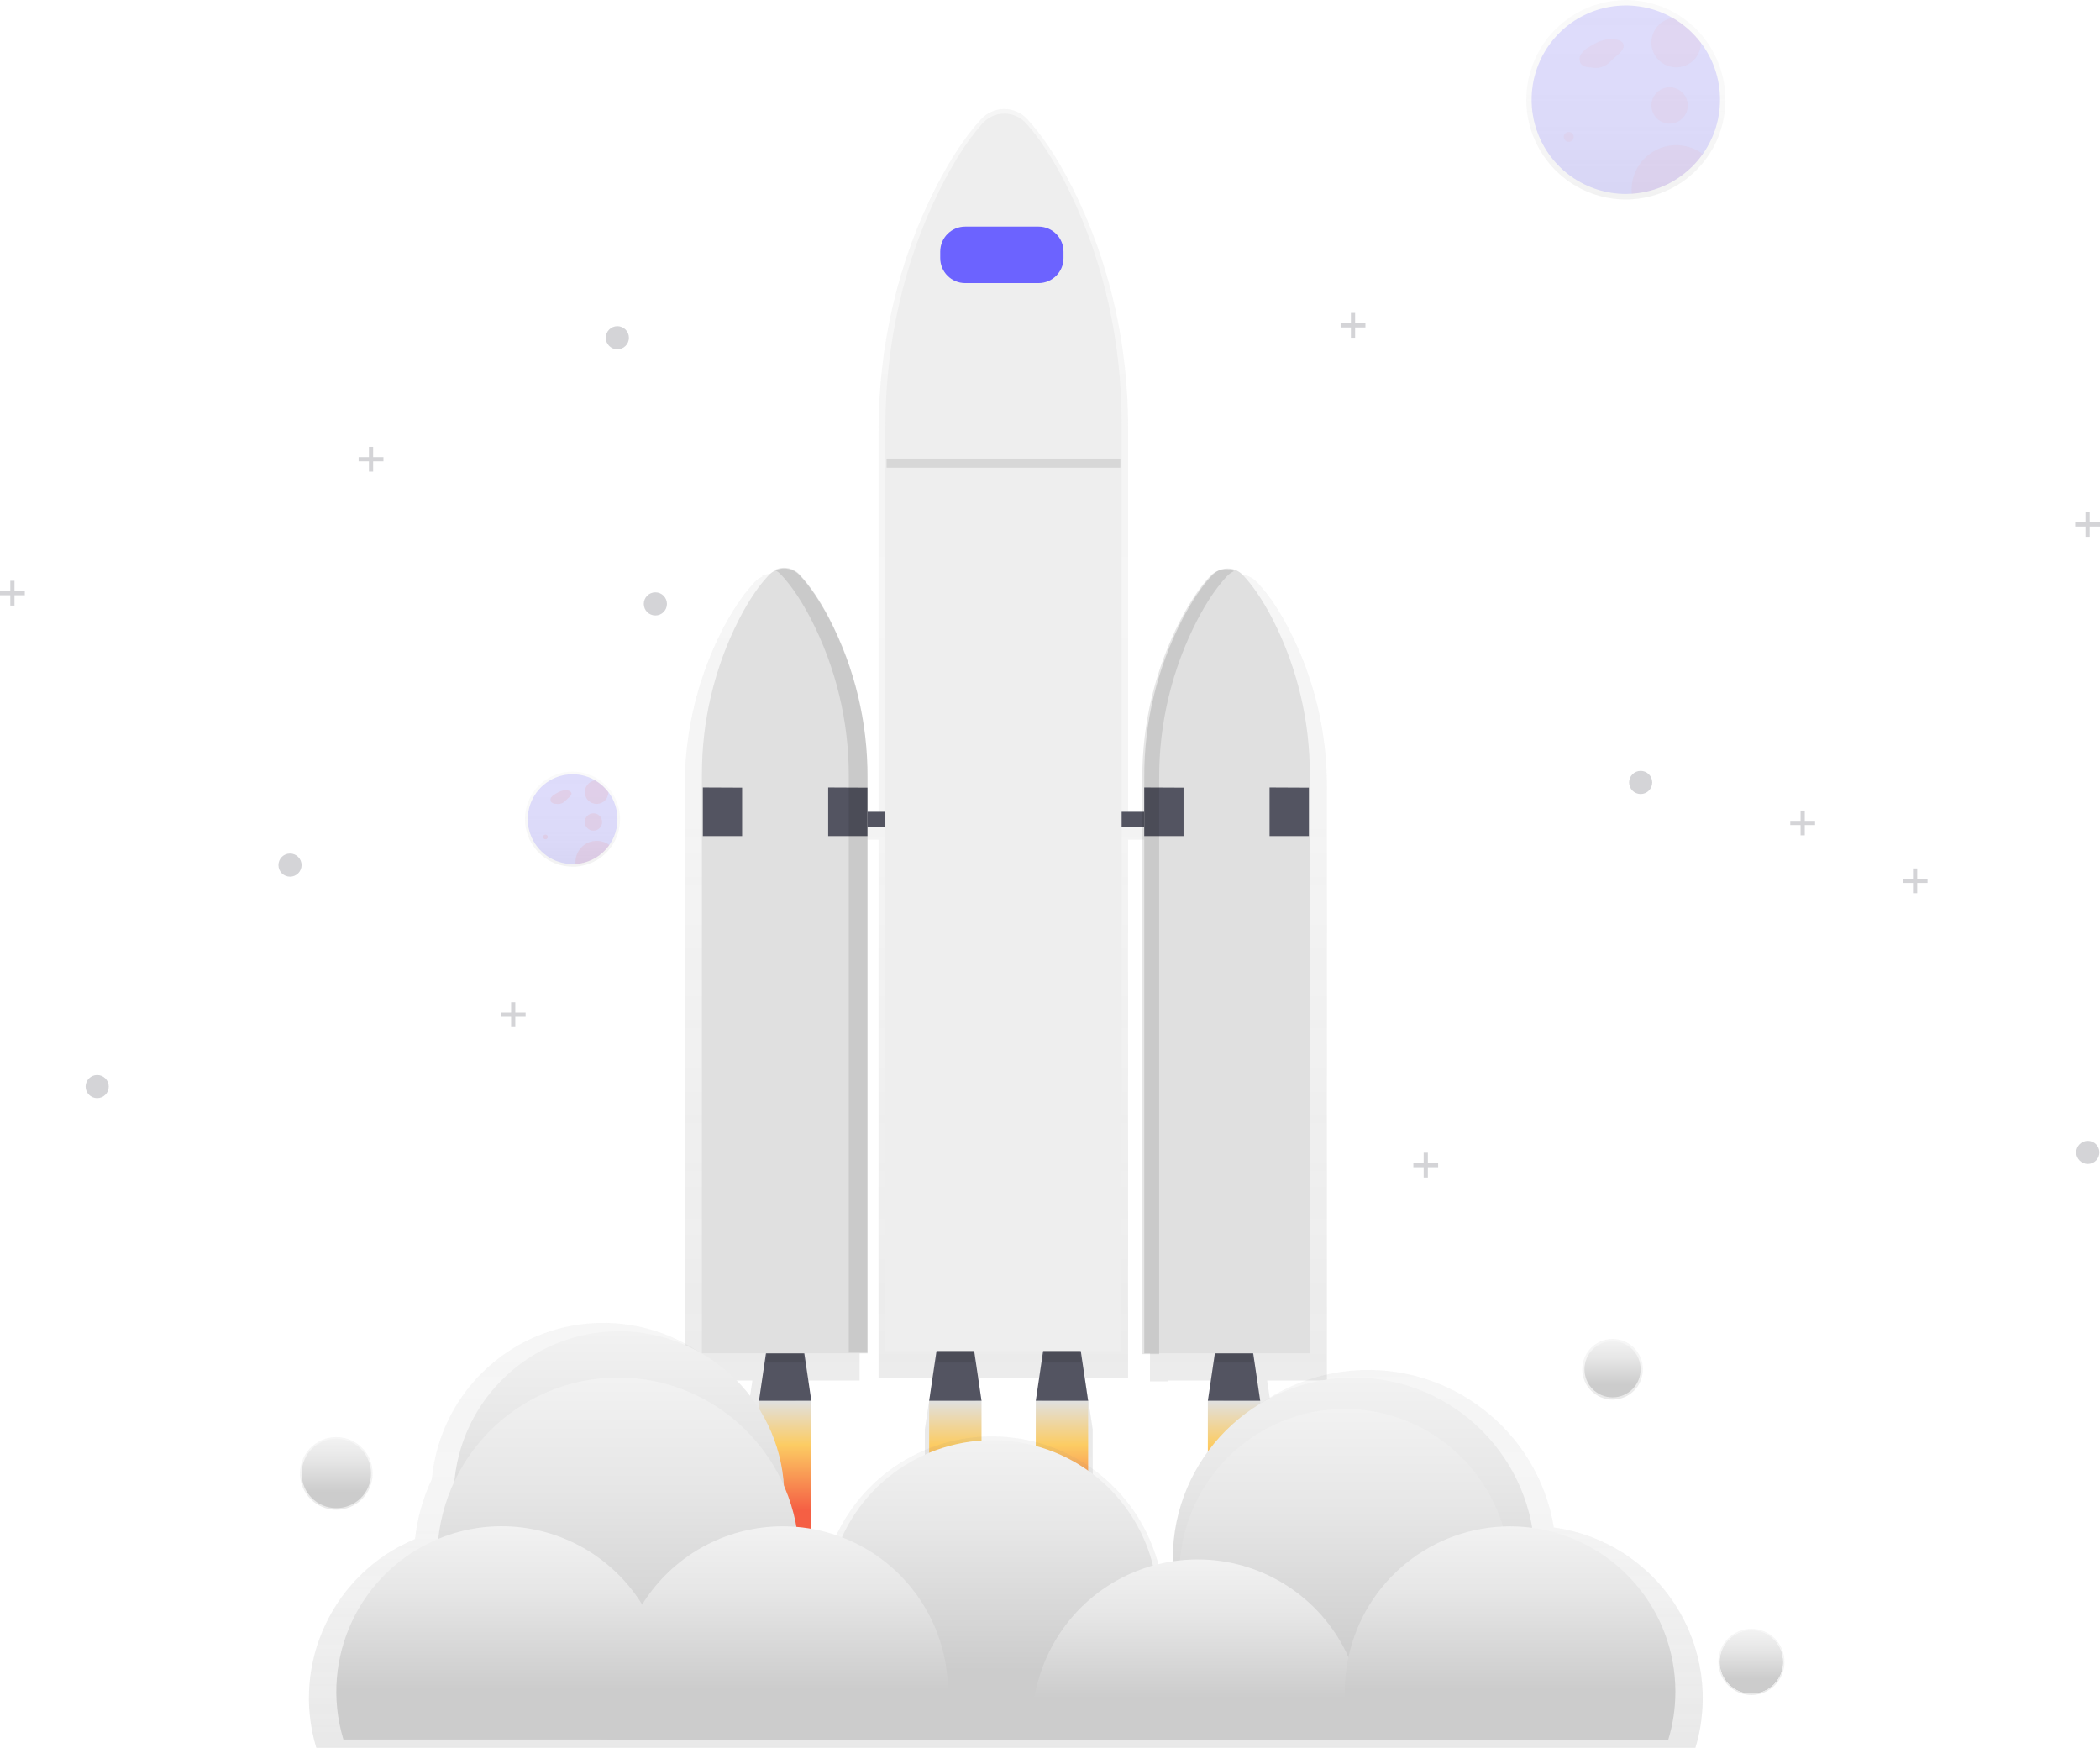
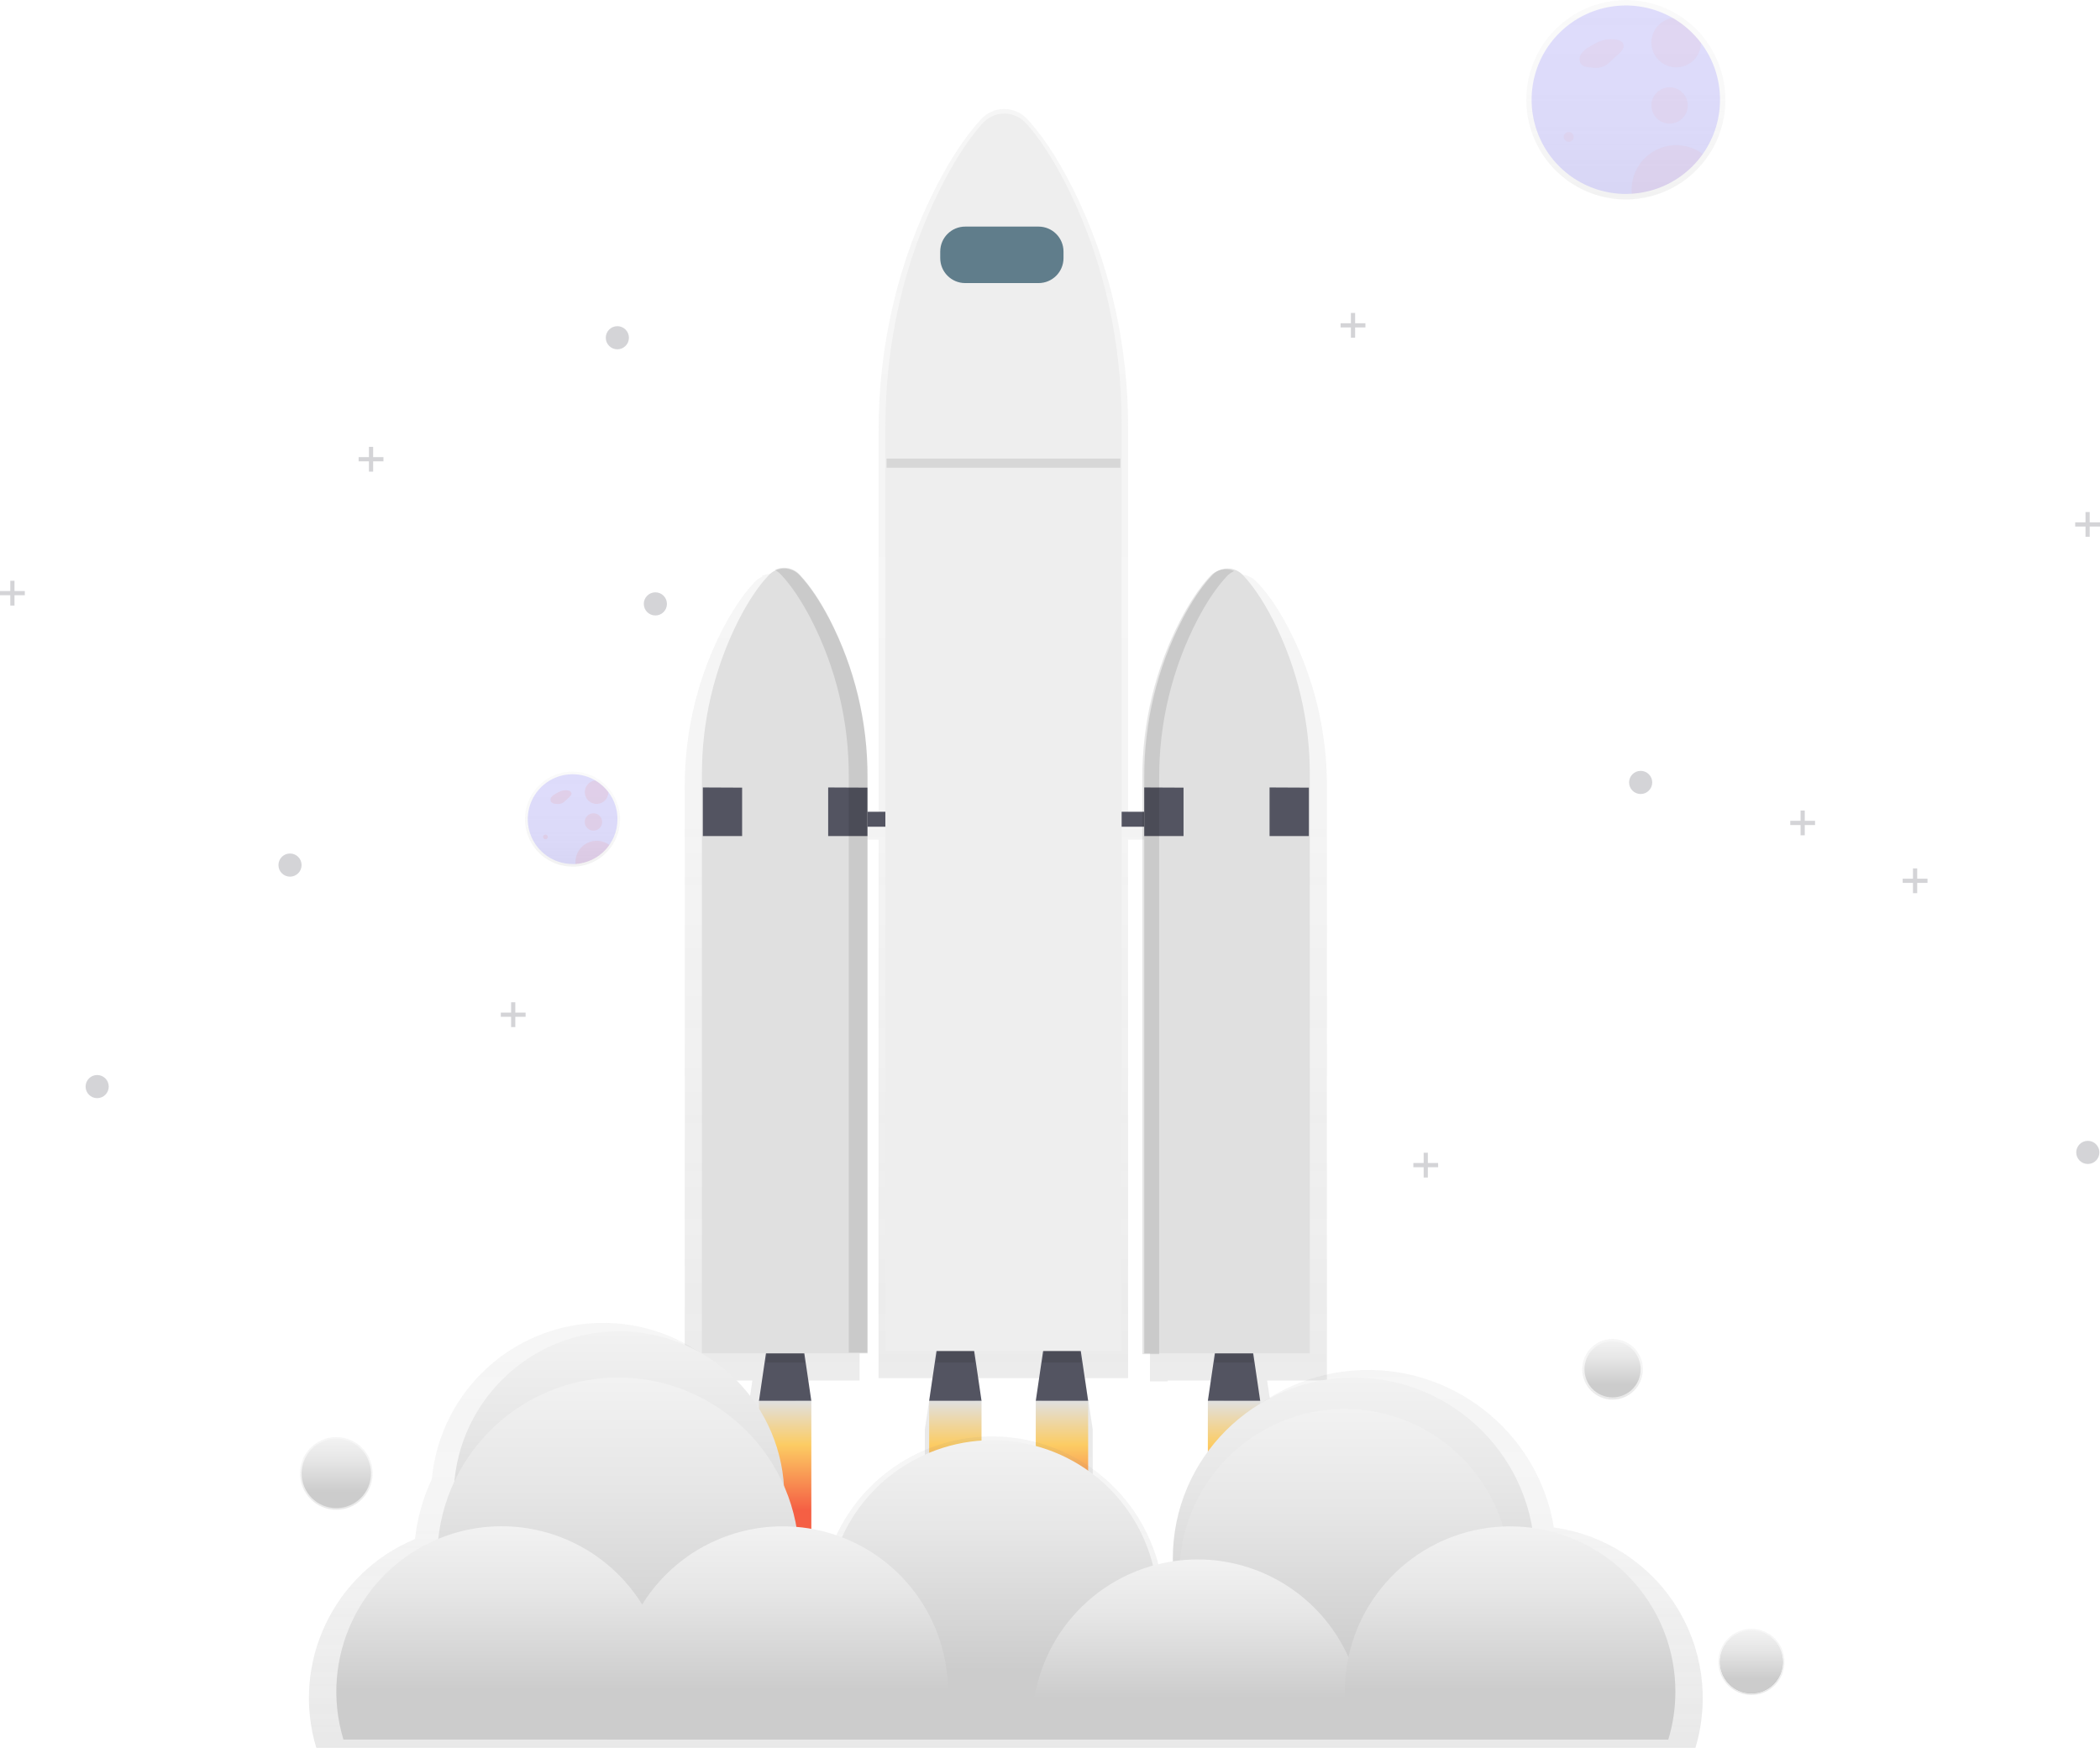
<svg xmlns="http://www.w3.org/2000/svg" xmlns:xlink="http://www.w3.org/1999/xlink" id="61f8f3fd-6b56-45c5-89f2-afa0c413a7fa" data-name="Layer 1" width="925.18" height="770.09" viewBox="0 0 925.18 770.09">
  <defs>
    <linearGradient id="f2b43956-505e-42fa-8271-42f9f0912862" x1="580.55" y1="759" x2="580.55" y2="113" gradientUnits="userSpaceOnUse">
      <stop offset="0" stop-color="gray" stop-opacity="0.25" />
      <stop offset="0.54" stop-color="gray" stop-opacity="0.12" />
      <stop offset="1" stop-color="gray" stop-opacity="0.1" />
    </linearGradient>
    <linearGradient id="93f39c8e-311a-4ffb-9b96-ec7d8ca6b5cd" x1="345.9" y1="617.2" x2="345.9" y2="679.83" gradientUnits="userSpaceOnUse">
      <stop offset="0" stop-color="#e0e0e0" />
      <stop offset="0.31" stop-color="#fccc63" />
      <stop offset="0.77" stop-color="#f55f44" />
    </linearGradient>
    <linearGradient id="f0b6c0c1-af46-47f0-89cc-f1295e85d837" x1="420.89" y1="617.2" x2="420.89" y2="679.83" xlink:href="#93f39c8e-311a-4ffb-9b96-ec7d8ca6b5cd" />
    <linearGradient id="835adc3d-9947-42f8-a8c1-90fc1375c35f" x1="467.86" y1="617.2" x2="467.86" y2="679.83" xlink:href="#93f39c8e-311a-4ffb-9b96-ec7d8ca6b5cd" />
    <linearGradient id="05d2e404-cee9-4ec4-9322-f8806c9b5d69" x1="543.67" y1="617.2" x2="543.67" y2="679.83" xlink:href="#93f39c8e-311a-4ffb-9b96-ec7d8ca6b5cd" />
    <linearGradient id="84020695-8aca-4fdc-a56d-10a85085e734" x1="580.55" y1="835.05" x2="580.55" y2="647.79" xlink:href="#f2b43956-505e-42fa-8271-42f9f0912862" />
    <linearGradient id="ee8b87cd-bc8a-4975-b833-23268ebbebf9" x1="272.71" y1="586.52" x2="272.71" y2="732.18" gradientUnits="userSpaceOnUse">
      <stop offset="0" stop-color="#f2f2f2" />
      <stop offset="0.31" stop-color="#e6e6e6" />
      <stop offset="0.77" stop-color="#ccc" />
    </linearGradient>
    <linearGradient id="93e0219e-fb1a-4fd7-ab06-cb9d2e8d46b6" x1="272.35" y1="606.91" x2="272.35" y2="766.41" xlink:href="#ee8b87cd-bc8a-4975-b833-23268ebbebf9" />
    <linearGradient id="eaf709e1-10fa-49af-93d3-e446f8f22d21" x1="596.45" y1="606.91" x2="596.45" y2="766.41" xlink:href="#ee8b87cd-bc8a-4975-b833-23268ebbebf9" />
    <linearGradient id="b99db109-4c8d-4947-bfd9-8341738d16d4" x1="592.44" y1="620.75" x2="592.44" y2="766.41" xlink:href="#ee8b87cd-bc8a-4975-b833-23268ebbebf9" />
    <linearGradient id="73d53186-09ce-4d56-8d1f-5ffca19f900f" x1="574.72" y1="699.54" x2="574.72" y2="831.37" xlink:href="#ee8b87cd-bc8a-4975-b833-23268ebbebf9" />
    <linearGradient id="f1bd4c24-bb4d-4277-a1fb-6bc8d7a55dfd" x1="482.23" y1="737.41" x2="482.23" y2="831.37" xlink:href="#ee8b87cd-bc8a-4975-b833-23268ebbebf9" />
    <linearGradient id="319244db-d860-4fad-863b-9a3a16f5944b" x1="665.03" y1="751.98" x2="665.03" y2="831.37" xlink:href="#ee8b87cd-bc8a-4975-b833-23268ebbebf9" />
    <linearGradient id="3a40aa9d-8c97-4785-a2ce-02f5c84266af" x1="802.69" y1="737.41" x2="802.69" y2="831.37" xlink:href="#ee8b87cd-bc8a-4975-b833-23268ebbebf9" />
    <linearGradient id="f3ea85b0-d529-430f-a5f3-7431de71f741" x1="358.41" y1="737.41" x2="358.41" y2="831.37" xlink:href="#ee8b87cd-bc8a-4975-b833-23268ebbebf9" />
    <linearGradient id="421cecf6-ea42-4f8e-95af-7dadfc0b5864" x1="710.43" y1="616.63" x2="710.43" y2="589.91" xlink:href="#f2b43956-505e-42fa-8271-42f9f0912862" />
    <linearGradient id="b76e450b-11c8-416c-a0eb-ba73061d2446" x1="710.43" y1="590.89" x2="710.43" y2="615.65" xlink:href="#ee8b87cd-bc8a-4975-b833-23268ebbebf9" />
    <linearGradient id="72df51fc-e37e-4ea5-a672-fa692e8e4323" x1="771.61" y1="746.75" x2="771.61" y2="717.62" xlink:href="#f2b43956-505e-42fa-8271-42f9f0912862" />
    <linearGradient id="7c061988-e8ee-45a9-b1b1-05af47469914" x1="771.61" y1="718.34" x2="771.61" y2="746.02" gradientUnits="userSpaceOnUse">
      <stop offset="0" stop-color="#f2f2f2" />
      <stop offset="0.31" stop-color="#e0e0e0" />
      <stop offset="0.77" stop-color="#b3b3b3" />
    </linearGradient>
    <linearGradient id="a0922416-7296-47ba-816d-5ff33eb958ea" x1="148.17" y1="665.16" x2="148.17" y2="633.14" xlink:href="#f2b43956-505e-42fa-8271-42f9f0912862" />
    <linearGradient id="63e85972-a6d1-4957-b932-816027d688a4" x1="148.17" y1="633.86" x2="148.17" y2="664.45" xlink:href="#ee8b87cd-bc8a-4975-b833-23268ebbebf9" />
    <linearGradient id="299d5e2e-be3b-4509-84b8-ec33c3786422" x1="853.67" y1="152.79" x2="853.67" y2="64.95" xlink:href="#f2b43956-505e-42fa-8271-42f9f0912862" />
    <linearGradient id="f866518d-8775-4843-b285-e9e24a2ef8da" x1="771.61" y1="718.34" x2="771.61" y2="746.02" xlink:href="#ee8b87cd-bc8a-4975-b833-23268ebbebf9" />
    <linearGradient id="20e3e192-3217-42d5-9266-898a1edf98f2" x1="389.67" y1="446.79" x2="389.67" y2="404.95" xlink:href="#f2b43956-505e-42fa-8271-42f9f0912862" />
  </defs>
  <g opacity="0.7">
    <path d="M722,411.58a150.57,150.57,0,0,0-17-70c-5.34-10.15-10.21-16.46-14-20.33A10,10,0,0,0,679.6,319a10.28,10.28,0,0,0-4,2.58c-5.07,5.25-9.65,12.19-13.65,19.58a151.15,151.15,0,0,0-17.87,71.92v15.06h-9.66v-175c0-36.68-8.21-72.87-24.29-105-7.62-15.21-14.57-24.66-19.92-30.47a13.81,13.81,0,0,0-20.76,0c-7.24,7.87-13.77,18.27-19.48,29.33-16.91,32.79-25.5,70-25.5,107.77V428.14h-8.35V412.36a151.15,151.15,0,0,0-17.87-71.92c-4-7.38-8.58-14.32-13.65-19.58A10,10,0,0,0,473,318.74l.35.19a10.31,10.31,0,0,0-3.26,2.28c-3.75,3.87-8.62,10.18-14,20.33a150.57,150.57,0,0,0-17,70V673.18h29.8l-3.25,21.51V759H490V694.69l-3.25-21.51h29.37V434.91h8.35v237.2h23.8l-3.42,22.57V759h24.37V694.69l-3.42-22.57h32.07l-3.42,22.57V759h24.37V694.69l-3.42-22.57h19V434.91h9.66V673.54h7.83v-.36h25.89l-3.25,21.51V759h24.37V694.69l-3.25-21.51H722Z" transform="translate(-137.41 -64.95)" fill="url(#f2b43956-505e-42fa-8271-42f9f0912862)" />
  </g>
  <polygon points="357.44 617.2 334.37 617.2 338.49 589.19 353.32 589.19 357.44 617.2" fill="#535461" />
  <g opacity="0.1">
    <polygon points="337.34 600.31 354.47 600.31 353.32 592.48 338.49 592.48 337.34 600.31" />
  </g>
  <polygon points="555.2 617.2 532.13 617.2 536.25 589.19 551.08 589.19 555.2 617.2" fill="#535461" />
  <g opacity="0.1">
    <polygon points="535.1 600.31 552.23 600.31 551.08 592.48 536.25 592.48 535.1 600.31" />
  </g>
  <polygon points="432.43 617.2 409.35 617.2 413.47 589.19 428.31 589.19 432.43 617.2" fill="#535461" />
  <g opacity="0.1">
    <polygon points="412.32 600.31 429.46 600.31 428.31 592.48 413.47 592.48 412.32 600.31" />
  </g>
  <polygon points="479.39 617.2 456.32 617.2 460.44 589.19 475.27 589.19 479.39 617.2" fill="#535461" />
  <g opacity="0.1">
    <polygon points="459.29 600.31 476.43 600.31 475.27 592.48 460.44 592.48 459.29 600.31" />
  </g>
  <rect x="357.44" y="357.64" width="164.8" height="6.59" fill="#535461" />
  <path d="M685.13,318.46a9.29,9.29,0,0,0-13.77,0c-4.8,5.11-9.13,11.87-12.92,19.06a150.58,150.58,0,0,0-16.91,70V661.21h72.93V406.47a150,150,0,0,0-16.11-68.21C693.29,328.38,688.68,322.23,685.13,318.46Z" transform="translate(-137.41 -64.95)" fill="#e0e0e0" />
  <path d="M476,318.46a9.29,9.29,0,0,1,13.77,0c4.8,5.11,9.13,11.87,12.92,19.06a150.58,150.58,0,0,1,16.91,70V661.21H446.65V406.47a150,150,0,0,1,16.11-68.21C467.81,328.38,472.42,322.23,476,318.46Z" transform="translate(-137.41 -64.95)" fill="#e0e0e0" />
  <polygon points="309.65 346.93 326.95 347.01 326.95 368.35 309.65 368.35 309.65 346.93" fill="#535461" />
  <polygon points="364.86 346.93 382.16 347.01 382.16 368.35 364.86 368.35 364.86 346.93" fill="#535461" />
  <polygon points="504.11 346.93 521.42 347.01 521.42 368.35 504.11 368.35 504.11 346.93" fill="#535461" />
  <polygon points="559.32 346.93 576.63 347.01 576.63 368.35 559.32 368.35 559.32 346.93" fill="#535461" />
  <g opacity="0.1">
    <path d="M502.66,337.19c-3.78-7.19-8.12-13.95-12.92-19.06a9.26,9.26,0,0,0-11-2.07,9.83,9.83,0,0,1,2.78,2.07c4.8,5.11,9.13,11.87,12.92,19.06a150.58,150.58,0,0,1,16.91,70V660.86h8.24V407.22A150.58,150.58,0,0,0,502.66,337.19Z" transform="translate(-137.41 -64.95)" />
  </g>
  <g opacity="0.1">
    <path d="M665,337.89c3.78-7.19,8.12-13.95,12.92-19.06a9.8,9.8,0,0,1,3.19-2.28,9.27,9.27,0,0,0-10.6,2.28c-4.8,5.11-9.13,11.87-12.92,19.06a150.58,150.58,0,0,0-16.91,70V661.56h7.42V407.93A150.58,150.58,0,0,1,665,337.89Z" transform="translate(-137.41 -64.95)" />
  </g>
  <rect x="334.37" y="617.2" width="23.07" height="62.62" fill="url(#93f39c8e-311a-4ffb-9b96-ec7d8ca6b5cd)" />
  <rect x="409.35" y="617.2" width="23.07" height="62.62" fill="url(#f0b6c0c1-af46-47f0-89cc-f1295e85d837)" />
  <rect x="456.32" y="617.2" width="23.07" height="62.62" fill="url(#835adc3d-9947-42f8-a8c1-90fc1375c35f)" />
  <rect x="532.13" y="617.2" width="23.07" height="62.62" fill="url(#05d2e404-cee9-4ec4-9322-f8806c9b5d69)" />
  <path d="M589.7,119.56a12.84,12.84,0,0,0-19.65,0c-6.85,7.66-13,17.79-18.44,28.57-16,31.94-24.14,68.19-24.14,104.95V660.17H631.56V251.44c0-35.72-7.77-71-23-102.21C601.35,134.42,594.77,125.22,589.7,119.56Z" transform="translate(-137.41 -64.95)" fill="#eee" />
-   <rect x="414.23" y="99.83" width="54.31" height="24.89" rx="11" ry="11" fill="#6c63ff" />
+   <rect x="414.23" y="99.83" width="54.31" height="24.89" rx="11" ry="11" fill="#607d8b  " />
  <g opacity="0.7">
    <path d="M822,737.93h0A83,83,0,0,0,657.12,752c0,.41,0,.81,0,1.22h0a76.61,76.61,0,0,0-9.1,1.95,75.84,75.84,0,0,0-142.6-12.91,75,75,0,0,0-20.92-4.78h0a82.38,82.38,0,0,0-5.71-18.85,75.8,75.8,0,0,0-151.12-2A82.45,82.45,0,0,0,320.25,743h0a75.88,75.88,0,0,0-43.49,92H884.34A75.86,75.86,0,0,0,822,737.93Z" transform="translate(-137.41 -64.95)" fill="url(#84020695-8aca-4fdc-a56d-10a85085e734)" />
  </g>
  <circle cx="272.71" cy="659.35" r="72.83" fill="url(#ee8b87cd-bc8a-4975-b833-23268ebbebf9)" />
  <circle cx="272.35" cy="686.66" r="79.75" fill="url(#93e0219e-fb1a-4fd7-ab06-cb9d2e8d46b6)" />
  <circle cx="596.45" cy="686.66" r="79.75" fill="url(#eaf709e1-10fa-49af-93d3-e446f8f22d21)" />
  <circle cx="592.44" cy="693.58" r="72.83" fill="url(#b99db109-4c8d-4947-bfd9-8341738d16d4)" />
  <path d="M647.55,772.37a72.7,72.7,0,0,1-30.12,59H532a72.86,72.86,0,1,1,115.54-59Z" transform="translate(-137.41 -64.95)" fill="url(#73d53186-09ce-4d56-8d1f-5ffca19f900f)" />
  <path d="M555.06,810.24a72.5,72.5,0,0,1-3.12,21.12H412.51a0,0,0,0,1,0-.05,72.83,72.83,0,0,1,69.28-93.9h.45q3.06,0,6.07.25a72.07,72.07,0,0,1,20.09,4.59A72.85,72.85,0,0,1,555.06,810.24Z" transform="translate(-137.41 -64.95)" fill="url(#f1bd4c24-bb4d-4277-a1fb-6bc8d7a55dfd)" />
  <path d="M737.87,824.81q0,3.27-.29,6.47a.18.18,0,0,1,0,.09H592.5c-.2-2.16-.3-4.35-.3-6.55a72.76,72.76,0,0,1,61.92-72A73.77,73.77,0,0,1,665,752c1.86,0,3.71.07,5.54.2a72.89,72.89,0,0,1,60.9,42.74c.3.66.59,1.33.86,2A72.48,72.48,0,0,1,737.87,824.81Z" transform="translate(-137.41 -64.95)" fill="url(#319244db-d860-4fad-863b-9a3a16f5944b)" />
  <path d="M875.52,810.24a72.5,72.5,0,0,1-3.12,21.12H733s0,0,0,0a73.29,73.29,0,0,1-1.87-34.54c.12-.63.24-1.27.38-1.89a72.86,72.86,0,0,1,71.22-57.51c2.29,0,4.54.1,6.77.32,1,.08,2,.2,3,.33A72.84,72.84,0,0,1,875.52,810.24Z" transform="translate(-137.41 -64.95)" fill="url(#3a40aa9d-8c97-4785-a2ce-02f5c84266af)" />
  <path d="M428.13,831.37c.24-.76.45-1.52.66-2.29A72.88,72.88,0,0,0,339,740a69.46,69.46,0,0,0-8.51,2.94,72.9,72.9,0,0,0-41.78,88.4H428.13Z" transform="translate(-137.41 -64.95)" fill="url(#f3ea85b0-d529-430f-a5f3-7431de71f741)" />
  <g opacity="0.7">
    <circle cx="710.43" cy="603.27" r="13.36" fill="url(#421cecf6-ea42-4f8e-95af-7dadfc0b5864)" />
  </g>
  <circle cx="710.43" cy="603.27" r="12.38" fill="url(#b76e450b-11c8-416c-a0eb-ba73061d2446)" />
  <g opacity="0.7">
    <circle cx="771.61" cy="732.18" r="14.57" fill="url(#72df51fc-e37e-4ea5-a672-fa692e8e4323)" />
  </g>
  <circle cx="771.61" cy="732.18" r="13.84" fill="url(#7c061988-e8ee-45a9-b1b1-05af47469914)" />
  <g opacity="0.7">
    <circle cx="148.17" cy="649.15" r="16.01" fill="url(#a0922416-7296-47ba-816d-5ff33eb958ea)" />
  </g>
  <circle cx="148.17" cy="649.15" r="15.29" fill="url(#63e85972-a6d1-4957-b932-816027d688a4)" />
  <g opacity="0.4">
    <path d="M888.73,82.42h0a44.33,44.33,0,0,0-13.08-11.58h0a43.92,43.92,0,1,0-22,82c.93,0,1.86,0,2.78-.09a43.91,43.91,0,0,0,32.28-70.28Z" transform="translate(-137.41 -64.95)" fill="url(#299d5e2e-be3b-4509-84b8-ec33c3786422)" />
  </g>
  <path d="M895.18,108.87A41.51,41.51,0,0,1,856.3,150.3c-.87.06-1.75.09-2.63.09a41.51,41.51,0,1,1,20.76-77.47h0a41.9,41.9,0,0,1,12.37,10.95h0A41.3,41.3,0,0,1,895.18,108.87Z" transform="translate(-137.41 -64.95)" fill="#6c63ff" opacity="0.2" />
  <path d="M843.45,82.54a45.19,45.19,0,0,0-6.19,3.26,9.8,9.8,0,0,0-3.31,3,3.9,3.9,0,0,0-.08,4.23c1,1.38,3,1.6,4.67,1.69a8.86,8.86,0,0,0,8.48-2.8l3.57-3.24c1.24-1.12,2.6-2.67,2.06-4.25-.41-1.21-1.77-1.8-3-2a12.59,12.59,0,0,0-8.93,1.57" transform="translate(-137.41 -64.95)" fill="#f55f44" opacity="0.05" />
  <circle cx="691.13" cy="60.31" r="2.18" fill="#f55f44" opacity="0.05" />
  <circle cx="735.56" cy="46.47" r="8.01" fill="#f55f44" opacity="0.05" />
  <path d="M886.81,83.86h0a10.93,10.93,0,1,1-12.37-11h0A41.9,41.9,0,0,1,886.81,83.86Z" transform="translate(-137.41 -64.95)" fill="#f55f44" opacity="0.05" />
  <path d="M887.61,132.78A41.41,41.41,0,0,1,856.3,150.3c-.05-.57-.08-1.15-.08-1.73a19.67,19.67,0,0,1,31.39-15.79Z" transform="translate(-137.41 -64.95)" fill="#f55f44" opacity="0.05" />
  <circle cx="722.81" cy="344.72" r="5.1" fill="#535461" opacity="0.25" />
  <circle cx="42.81" cy="478.72" r="5.1" fill="#535461" opacity="0.25" />
  <circle cx="919.81" cy="507.72" r="5.1" fill="#535461" opacity="0.25" />
  <circle cx="288.73" cy="266.06" r="5.1" fill="#535461" opacity="0.25" />
  <circle cx="271.98" cy="148.8" r="5.1" fill="#535461" opacity="0.25" />
  <circle cx="127.77" cy="381.13" r="5.1" fill="#535461" opacity="0.25" />
  <polygon points="849.18 387.12 844.64 387.12 844.64 382.59 842.79 382.59 842.79 387.12 838.25 387.12 838.25 388.98 842.79 388.98 842.79 393.51 844.64 393.51 844.64 388.98 849.18 388.98 849.18 387.12" fill="#535461" opacity="0.25" />
  <polygon points="925.18 230.12 920.64 230.12 920.64 225.59 918.79 225.59 918.79 230.12 914.25 230.12 914.25 231.98 918.79 231.98 918.79 236.51 920.64 236.51 920.64 231.98 925.18 231.98 925.18 230.12" fill="#535461" opacity="0.25" />
  <polygon points="601.55 142.41 597.01 142.41 597.01 137.87 595.16 137.87 595.16 142.41 590.62 142.41 590.62 144.26 595.16 144.26 595.16 148.8 597.01 148.8 597.01 144.26 601.55 144.26 601.55 142.41" fill="#535461" opacity="0.25" />
  <polygon points="799.65 361.63 795.11 361.63 795.11 357.1 793.26 357.1 793.26 361.63 788.73 361.63 788.73 363.49 793.26 363.49 793.26 368.02 795.11 368.02 795.11 363.49 799.65 363.49 799.65 361.63" fill="#535461" opacity="0.25" />
  <polygon points="633.59 512.39 629.06 512.39 629.06 507.86 627.21 507.86 627.21 512.39 622.67 512.39 622.67 514.25 627.21 514.25 627.21 518.78 629.06 518.78 629.06 514.25 633.59 514.25 633.59 512.39" fill="#535461" opacity="0.25" />
  <polygon points="168.93 201.4 164.39 201.4 164.39 196.87 162.54 196.87 162.54 201.4 158 201.4 158 203.25 162.54 203.25 162.54 207.79 164.39 207.79 164.39 203.25 168.93 203.25 168.93 201.4" fill="#535461" opacity="0.25" />
  <polygon points="10.93 260.4 6.39 260.4 6.39 255.87 4.54 255.87 4.54 260.4 0 260.4 0 262.25 4.54 262.25 4.54 266.79 6.39 266.79 6.39 262.25 10.93 262.25 10.93 260.4" fill="#535461" opacity="0.25" />
  <polygon points="231.56 446.12 227.02 446.12 227.02 441.58 225.17 441.58 225.17 446.12 220.64 446.12 220.64 447.97 225.17 447.97 225.17 452.51 227.02 452.51 227.02 447.97 231.56 447.97 231.56 446.12" fill="#535461" opacity="0.25" />
  <circle cx="771.61" cy="732.18" r="13.84" fill="url(#f866518d-8775-4843-b285-e9e24a2ef8da)" />
  <g opacity="0.4">
    <path d="M406.37,413.27h0a21.11,21.11,0,0,0-6.23-5.52h0a20.92,20.92,0,1,0-10.46,39c.44,0,.89,0,1.32,0a20.92,20.92,0,0,0,15.37-33.47Z" transform="translate(-137.41 -64.95)" fill="url(#20e3e192-3217-42d5-9266-898a1edf98f2)" />
  </g>
  <path d="M409.44,425.87a19.77,19.77,0,0,1-18.52,19.73c-.41,0-.83,0-1.25,0a19.77,19.77,0,1,1,9.89-36.9h0a20,20,0,0,1,5.89,5.21h0A19.67,19.67,0,0,1,409.44,425.87Z" transform="translate(-137.41 -64.95)" fill="#6c63ff" opacity="0.2" />
  <path d="M384.8,413.33a21.52,21.52,0,0,0-3,1.55,4.67,4.67,0,0,0-1.58,1.41,1.86,1.86,0,0,0,0,2,2.83,2.83,0,0,0,2.22.8,4.22,4.22,0,0,0,4-1.33l1.7-1.54c.59-.54,1.24-1.27,1-2a1.79,1.79,0,0,0-1.44-1,6,6,0,0,0-4.25.75" transform="translate(-137.41 -64.95)" fill="#f55f44" opacity="0.1" />
  <circle cx="240.29" cy="368.72" r="1.04" fill="#f55f44" opacity="0.1" />
  <circle cx="261.45" cy="362.13" r="3.82" fill="#f55f44" opacity="0.1" />
  <path d="M405.45,414h0a5.2,5.2,0,1,1-5.89-5.22h0A20,20,0,0,1,405.45,414Z" transform="translate(-137.41 -64.95)" fill="#f55f44" opacity="0.1" />
  <path d="M405.84,437.26a19.72,19.72,0,0,1-14.91,8.35c0-.27,0-.55,0-.83a9.37,9.37,0,0,1,15-7.52Z" transform="translate(-137.41 -64.95)" fill="#f55f44" opacity="0.1" />
  <g opacity="0.1">
    <rect x="390.59" y="202.05" width="103" height="4" />
  </g>
</svg>
